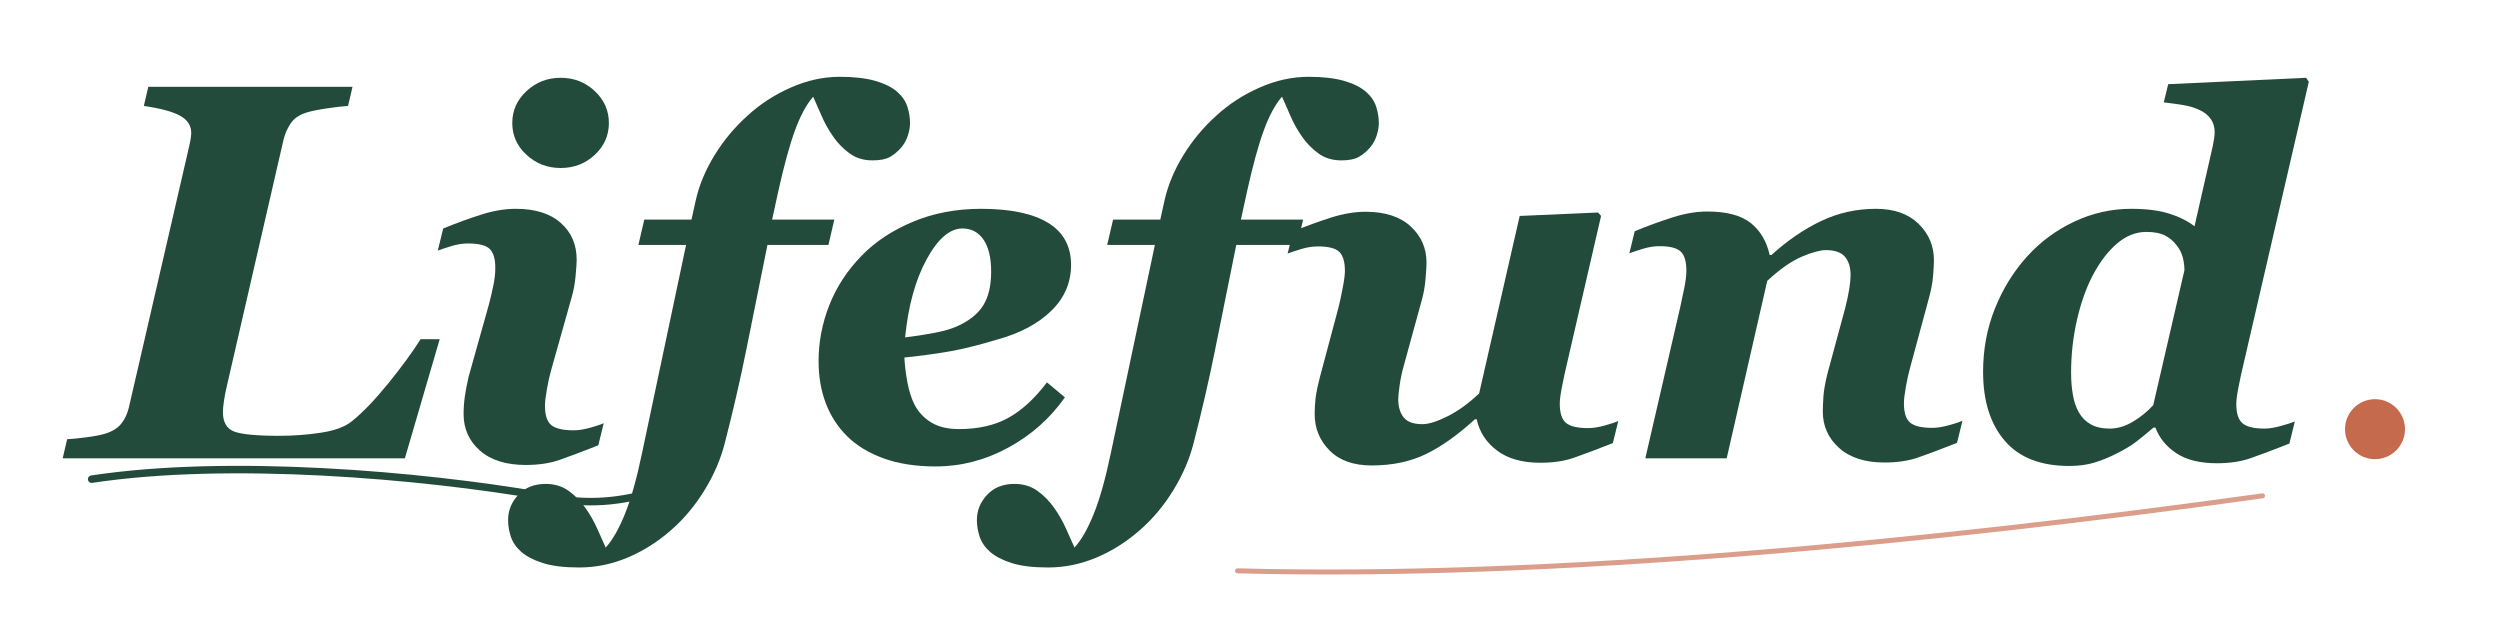
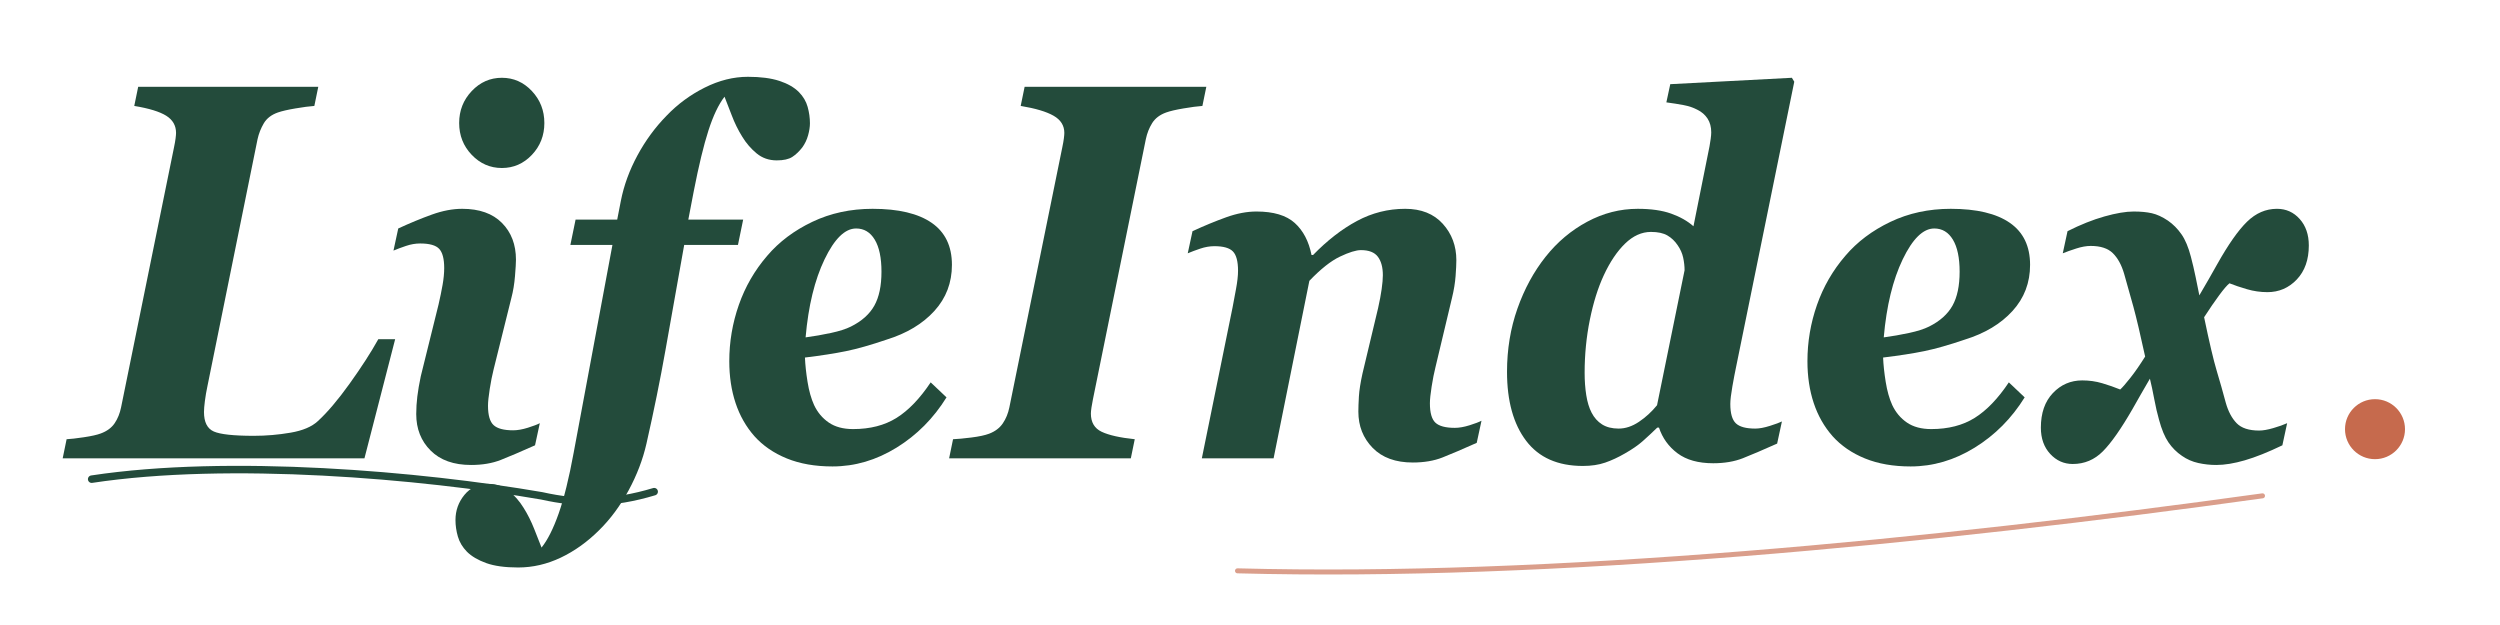
<svg xmlns="http://www.w3.org/2000/svg" width="600" height="150" viewBox="0 0 600 150">
-   <g fill="#234b3b">
+   <g fill="#234b3b" transform="translate(1.777148 0) scale(0.88187 1)">
    <path d="M105.526 81.41 97.169 110H15.044L16.112 105.413Q17.683 105.35 20.793 104.942Q23.904 104.533 25.412 104.031Q27.925 103.214 29.182 101.58Q30.439 99.946 30.941 97.747L45.331 35.415Q45.645 34.095 45.77 33.216Q45.896 32.336 45.896 31.896Q45.896 29.257 43.226 27.78Q40.555 26.304 34.523 25.424L35.591 20.837H84.602L83.534 25.424Q81.524 25.55 78.382 26.021Q75.24 26.492 73.606 26.995Q70.967 27.812 69.773 29.603Q68.579 31.393 68.077 33.404L54.442 92.658Q54.002 94.48 53.75 96.208Q53.499 97.936 53.499 98.878Q53.499 102.523 56.17 103.559Q58.84 104.596 67.071 104.596Q72.098 104.596 77.062 103.842Q82.026 103.088 84.477 101.077Q88.373 97.936 93.148 92.061Q97.923 86.186 100.94 81.41Z" />
    <path d="M144.893 101.563 143.595 106.873Q137.754 109.174 134.273 110.383Q130.792 111.593 126.19 111.593Q119.11 111.593 115.187 108.142Q111.263 104.69 111.263 99.38Q111.263 97.315 111.558 95.162Q111.853 93.008 112.502 90.294L117.34 73.066Q117.989 70.588 118.432 68.376Q118.874 66.163 118.874 64.334Q118.874 61.03 117.517 59.732Q116.16 58.434 112.325 58.434Q110.437 58.434 108.461 59.024Q106.484 59.614 105.068 60.145L106.366 54.835Q111.145 52.888 115.511 51.502Q119.877 50.115 123.771 50.115Q130.792 50.115 134.598 53.508Q138.403 56.9 138.403 62.328Q138.403 63.449 138.138 66.281Q137.872 69.113 137.164 71.473L132.326 88.642Q131.736 90.707 131.264 93.362Q130.792 96.017 130.792 97.374Q130.792 100.796 132.326 102.035Q133.86 103.274 137.636 103.274Q139.406 103.274 141.648 102.654Q143.89 102.035 144.893 101.563ZM146.132 29.524Q146.132 34.008 142.74 37.165Q139.347 40.321 134.568 40.321Q129.789 40.321 126.367 37.165Q122.945 34.008 122.945 29.524Q122.945 25.04 126.367 21.854Q129.789 18.668 134.568 18.668Q139.347 18.668 142.74 21.854Q146.132 25.04 146.132 29.524Z" />
    <path d="M184.187 58.788Q181.237 73.361 179.084 84.07Q176.93 94.778 173.921 106.46Q172.446 112.183 169.054 117.7Q165.661 123.216 161.059 127.228Q156.221 131.476 150.587 133.836Q144.952 136.196 138.993 136.196Q133.624 136.196 130.291 135.134Q126.957 134.072 125.069 132.42Q123.24 130.768 122.591 128.762Q121.942 126.756 121.942 124.809Q121.942 121.387 124.391 118.761Q126.839 116.136 130.969 116.136Q134.155 116.136 136.486 117.817Q138.816 119.499 140.468 121.859Q142.12 124.16 143.389 126.992Q144.657 129.824 145.365 131.417Q147.843 128.703 150.026 123.245Q152.209 117.788 154.097 108.702L164.658 58.788H153.212L154.628 52.711H165.956L166.959 48.168Q168.198 42.622 171.473 37.282Q174.747 31.943 179.408 27.754Q183.892 23.624 189.763 21.028Q195.633 18.432 201.533 18.432Q206.666 18.432 210.059 19.406Q213.451 20.379 215.398 22.09Q217.168 23.683 217.788 25.66Q218.407 27.636 218.407 29.583Q218.407 30.881 217.906 32.474Q217.404 34.067 216.342 35.365Q215.044 36.84 213.599 37.666Q212.153 38.492 209.38 38.492Q206.194 38.492 203.893 36.811Q201.592 35.129 199.999 32.828Q198.288 30.409 197.108 27.636Q195.928 24.863 195.161 23.211Q192.742 25.984 190.795 31.294Q188.848 36.604 186.783 45.926L185.308 52.711H200.235L198.819 58.788Z" />
    <path d="M224.543 111.947Q217.463 111.947 212.124 110.029Q206.784 108.112 203.303 104.69Q199.881 101.268 198.17 96.725Q196.459 92.182 196.459 86.695Q196.459 79.733 199.055 73.184Q201.651 66.635 206.784 61.384Q211.622 56.369 219.056 53.242Q226.49 50.115 235.458 50.115Q246.019 50.115 251.536 53.478Q257.052 56.841 257.052 63.567Q257.052 69.998 252.273 74.63Q247.494 79.261 239.293 81.503Q232.803 83.45 228.231 84.276Q223.658 85.102 217.05 85.81Q217.168 88.406 217.758 91.651Q218.348 94.896 219.528 97.197Q220.944 99.852 223.54 101.416Q226.136 102.979 230.148 102.979Q237.11 102.979 241.978 100.294Q246.845 97.61 251.27 91.769L255.577 95.368Q250.267 102.92 241.978 107.434Q233.688 111.947 224.543 111.947ZM237.877 65.219Q237.877 60.204 236.048 57.52Q234.219 54.835 230.974 54.835Q226.431 54.835 222.39 62.24Q218.348 69.644 217.227 80.972Q220.708 80.559 224.13 79.91Q227.552 79.261 229.558 78.376Q233.983 76.429 235.93 73.361Q237.877 70.293 237.877 65.219Z" />
-     <path d="M296.7 58.788Q293.75 73.361 291.597 84.07Q289.443 94.778 286.434 106.46Q284.959 112.183 281.567 117.7Q278.174 123.216 273.572 127.228Q268.734 131.476 263.1 133.836Q257.465 136.196 251.506 136.196Q246.137 136.196 242.804 135.134Q239.47 134.072 237.582 132.42Q235.753 130.768 235.104 128.762Q234.455 126.756 234.455 124.809Q234.455 121.387 236.904 118.761Q239.352 116.136 243.482 116.136Q246.668 116.136 248.999 117.817Q251.329 119.499 252.981 121.859Q254.633 124.16 255.902 126.992Q257.17 129.824 257.878 131.417Q260.356 128.703 262.539 123.245Q264.722 117.788 266.61 108.702L277.171 58.788H265.725L267.141 52.711H278.469L279.472 48.168Q280.711 42.622 283.986 37.282Q287.26 31.943 291.921 27.754Q296.405 23.624 302.276 21.028Q308.146 18.432 314.046 18.432Q319.179 18.432 322.572 19.406Q325.964 20.379 327.911 22.09Q329.681 23.683 330.301 25.66Q330.92 27.636 330.92 29.583Q330.92 30.881 330.419 32.474Q329.917 34.067 328.855 35.365Q327.557 36.84 326.112 37.666Q324.666 38.492 321.893 38.492Q318.707 38.492 316.406 36.811Q314.105 35.129 312.512 32.828Q310.801 30.409 309.621 27.636Q308.441 24.863 307.674 23.211Q305.255 25.984 303.308 31.294Q301.361 36.604 299.296 45.926L297.821 52.711H312.748L311.332 58.788Z" />
-     <path d="M354.402 100.619H353.989Q347.794 106.283 342.189 108.997Q336.584 111.711 329.209 111.711Q322.66 111.711 319.091 108.112Q315.521 104.513 315.521 99.38Q315.521 97.551 315.728 95.663Q315.934 93.775 316.819 90.353L321.244 73.774Q321.657 72.122 322.218 69.261Q322.778 66.399 322.778 65.042Q322.778 61.797 321.451 60.47Q320.123 59.142 316.288 59.142Q314.4 59.142 312.424 59.732Q310.447 60.322 309.031 60.853L310.329 55.543Q315.108 53.596 319.474 52.21Q323.84 50.823 327.734 50.823Q334.755 50.823 338.561 54.334Q342.366 57.844 342.366 63.036Q342.366 64.098 342.13 66.93Q341.894 69.762 341.186 72.181L336.879 87.875Q336.289 89.94 335.935 92.329Q335.581 94.719 335.581 95.781Q335.581 98.554 336.879 100.177Q338.177 101.799 341.363 101.799Q343.664 101.799 347.47 99.882Q351.275 97.964 354.992 94.424L364.727 51.826L383.548 51L384.256 51.826L375.878 88.111Q375.465 89.822 374.905 92.654Q374.344 95.486 374.344 96.843Q374.344 100.265 375.849 101.504Q377.353 102.743 381.129 102.743Q382.899 102.743 385.141 102.124Q387.383 101.504 388.386 101.032L387.088 106.342Q381.247 108.643 377.766 109.852Q374.285 111.062 369.683 111.062Q363.193 111.062 359.299 108.142Q355.405 105.221 354.402 100.619Z" />
-     <path d="M470.986 100.973 469.688 106.283Q463.847 108.584 460.366 109.793Q456.885 111.003 452.283 111.003Q445.262 111.003 441.368 107.493Q437.474 103.982 437.474 98.79Q437.474 97.374 437.622 95.161Q437.769 92.949 438.595 89.645L442.843 73.951Q443.492 71.414 443.817 69.379Q444.141 67.343 444.141 66.045Q444.141 63.213 442.784 61.62Q441.427 60.027 438.182 60.027Q436.176 60.027 432.459 61.591Q428.742 63.154 424.14 67.402L414.405 110H394.876L403.254 73.715Q403.608 72.063 404.169 69.408Q404.729 66.753 404.729 64.983Q404.729 61.62 403.343 60.352Q401.956 59.083 398.298 59.083Q396.41 59.083 394.434 59.673Q392.457 60.263 391.041 60.794L392.339 55.484Q397.118 53.537 401.484 52.151Q405.85 50.764 409.744 50.764Q416.706 50.764 420.158 53.508Q423.609 56.251 424.73 61.207H425.143Q430.925 55.956 437.091 53.035Q443.256 50.115 450.218 50.115Q456.767 50.115 460.455 53.714Q464.142 57.313 464.142 62.446Q464.142 63.803 463.936 66.252Q463.729 68.7 462.962 71.473L458.478 88.052Q457.888 90.117 457.416 92.772Q456.944 95.427 456.944 96.784Q456.944 100.206 458.449 101.445Q459.953 102.684 463.729 102.684Q465.499 102.684 467.741 102.064Q469.983 101.445 470.986 100.973Z" />
-     <path d="M517.301 102.625H516.829Q514.764 104.395 512.876 105.87Q510.988 107.345 508.038 108.82Q505.265 110.236 502.64 111.032Q500.014 111.829 496.592 111.829Q486.326 111.829 481.134 105.781Q475.942 99.734 475.942 89.232Q475.942 81.149 478.774 74.069Q481.606 66.989 486.444 61.62Q491.223 56.31 497.772 53.213Q504.321 50.115 511.519 50.115Q516.947 50.115 520.605 51.266Q524.263 52.416 526.682 54.304L531.048 35.129Q531.225 34.303 531.373 33.33Q531.52 32.356 531.52 31.766Q531.52 29.819 530.517 28.462Q529.514 27.105 527.744 26.338Q526.092 25.571 523.968 25.217Q521.844 24.863 519.307 24.568L520.369 20.202L553.468 18.668L554.117 19.612L538.246 88.229Q537.833 89.94 537.273 92.743Q536.712 95.545 536.712 96.961Q536.712 100.324 538.217 101.593Q539.721 102.861 543.497 102.861Q545.149 102.861 547.48 102.212Q549.81 101.563 550.754 101.15L549.456 106.46Q543.615 108.761 540.134 109.971Q536.653 111.18 532.051 111.18Q525.974 111.18 522.346 108.791Q518.717 106.401 517.301 102.625ZM524.263 64.865Q524.263 63.39 523.88 61.827Q523.496 60.263 522.375 58.847Q521.254 57.372 519.602 56.517Q517.95 55.661 515.118 55.661Q511.342 55.661 508.068 58.464Q504.793 61.266 502.256 66.104Q499.896 70.588 498.48 76.754Q497.064 82.919 497.064 89.468Q497.064 92.359 497.507 94.837Q497.949 97.315 498.952 99.026Q500.014 100.855 501.814 101.858Q503.613 102.861 506.327 102.861Q509.1 102.861 511.844 101.239Q514.587 99.616 516.77 97.256Z" />
+     <path d="M256.287 110 257.355 105.413Q259.177 105.35 262.319 105.005Q265.461 104.659 267.158 104.094Q269.608 103.277 270.896 101.612Q272.184 99.946 272.687 97.747L287.076 35.415Q287.39 34.095 287.516 33.216Q287.642 32.336 287.642 31.896Q287.642 29.257 284.72 27.78Q281.798 26.304 275.766 25.424L276.834 20.837H326.285L325.217 25.424Q323.206 25.55 320.065 26.021Q316.923 26.492 315.352 26.995Q312.776 27.812 311.55 29.54Q310.325 31.268 309.822 33.404L295.433 95.799Q295.182 96.867 295.025 97.81Q294.868 98.753 294.868 99.255Q294.868 102.397 297.79 103.622Q300.711 104.848 306.806 105.413L305.738 110Z" />
+     <path d="M401.173 100.973 399.875 106.283Q394.034 108.584 390.553 109.793Q387.072 111.003 382.47 111.003Q375.449 111.003 371.555 107.493Q367.661 103.982 367.661 98.79Q367.661 97.374 367.808 95.161Q367.956 92.949 368.782 89.645L373.03 73.951Q373.679 71.414 374.003 69.379Q374.328 67.343 374.328 66.045Q374.328 63.213 372.971 61.62Q371.614 60.027 368.369 60.027Q366.363 60.027 362.646 61.591Q358.929 63.154 354.327 67.402L344.592 110H325.063L333.441 73.715Q333.795 72.063 334.355 69.408Q334.916 66.753 334.916 64.983Q334.916 61.62 333.529 60.352Q332.143 59.083 328.485 59.083Q326.597 59.083 324.62 59.673Q322.644 60.263 321.228 60.794L322.526 55.484Q327.305 53.537 331.671 52.151Q336.037 50.764 339.931 50.764Q346.893 50.764 350.344 53.508Q353.796 56.251 354.917 61.207H355.33Q361.112 55.956 367.277 53.035Q373.443 50.115 380.405 50.115Q386.954 50.115 390.641 53.714Q394.329 57.313 394.329 62.446Q394.329 63.803 394.122 66.252Q393.916 68.7 393.149 71.473L388.665 88.052Q388.075 90.117 387.603 92.772Q387.131 95.427 387.131 96.784Q387.131 100.206 388.635 101.445Q390.14 102.684 393.916 102.684Q395.686 102.684 397.928 102.064Q400.17 101.445 401.173 100.973Z" />
+     <path d="M449.478 102.625H449.006Q446.941 104.395 445.053 105.87Q443.165 107.345 440.215 108.82Q437.442 110.236 434.816 111.032Q432.191 111.829 428.769 111.829Q418.503 111.829 413.311 105.781Q408.119 99.734 408.119 89.232Q408.119 81.149 410.951 74.069Q413.783 66.989 418.621 61.62Q423.4 56.31 429.949 53.213Q436.498 50.115 443.696 50.115Q449.124 50.115 452.782 51.266Q456.44 52.416 458.859 54.304L463.225 35.129Q463.402 34.303 463.549 33.33Q463.697 32.356 463.697 31.766Q463.697 29.819 462.694 28.462Q461.691 27.105 459.921 26.338Q458.269 25.571 456.145 25.217Q454.021 24.863 451.484 24.568L452.546 20.202L485.645 18.668L486.294 19.612L470.423 88.229Q470.01 89.94 469.449 92.743Q468.889 95.545 468.889 96.961Q468.889 100.324 470.393 101.593Q471.898 102.861 475.674 102.861Q477.326 102.861 479.656 102.212Q481.987 101.563 482.931 101.15L481.633 106.46Q475.792 108.761 472.311 109.971Q468.83 111.18 464.228 111.18Q458.151 111.18 454.522 108.791Q450.894 106.401 449.478 102.625ZM456.44 64.865Q456.44 63.39 456.056 61.827Q455.673 60.263 454.552 58.847Q453.431 57.372 451.779 56.517Q450.127 55.661 447.295 55.661Q443.519 55.661 440.244 58.464Q436.97 61.266 434.433 66.104Q432.073 70.588 430.657 76.754Q429.241 82.919 429.241 89.468Q429.241 92.359 429.683 94.837Q430.126 97.315 431.129 99.026Q432.191 100.855 433.99 101.858Q435.79 102.861 438.504 102.861Q441.277 102.861 444.02 101.239Q446.764 99.616 448.947 97.256Z" />
+     <path d="M517.961 111.947Q510.881 111.947 505.541 110.029Q500.202 108.112 496.721 104.69Q493.299 101.268 491.588 96.725Q489.877 92.182 489.877 86.695Q489.877 79.733 492.473 73.184Q495.069 66.635 500.202 61.384Q505.04 56.369 512.474 53.242Q519.908 50.115 528.876 50.115Q539.437 50.115 544.953 53.478Q550.47 56.841 550.47 63.567Q550.47 69.998 545.691 74.63Q540.912 79.261 532.711 81.503Q526.221 83.45 521.648 84.276Q517.076 85.102 510.468 85.81Q510.586 88.406 511.176 91.651Q511.766 94.896 512.946 97.197Q514.362 99.852 516.958 101.416Q519.554 102.979 523.566 102.979Q530.528 102.979 535.395 100.294Q540.263 97.61 544.688 91.769L548.995 95.368Q543.685 102.92 535.395 107.434Q527.106 111.947 517.961 111.947ZM531.295 65.219Q531.295 60.204 529.466 57.52Q527.637 54.835 524.392 54.835Q519.849 54.835 515.807 62.24Q511.766 69.644 510.645 80.972Q514.126 80.559 517.548 79.91Q520.97 79.261 522.976 78.376Q527.401 76.429 529.348 73.361Q531.295 70.293 531.295 65.219Z" />
+     <path d="M626.328 58.906Q626.328 64.039 623.053 67.078Q619.779 70.116 615.059 70.116Q612.227 70.116 609.483 69.408Q606.74 68.7 604.734 67.992Q603.79 68.641 601.961 70.824Q600.132 73.007 597.831 76.134Q599.955 85.161 601.253 88.966Q602.551 92.772 603.731 96.666Q604.734 99.793 606.681 101.563Q608.628 103.333 612.817 103.333Q614.351 103.333 616.652 102.743Q618.953 102.153 620.428 101.563L619.13 106.873Q613.289 109.351 608.923 110.472Q604.557 111.593 601.135 111.593Q598.657 111.593 596.238 111.121Q593.819 110.649 591.813 109.41Q589.63 108.112 588.125 106.165Q586.621 104.218 585.559 100.737Q584.851 98.554 584.261 95.781Q583.671 93.008 583.081 90.884Q581.37 93.421 580.603 94.66Q579.836 95.899 578.361 98.141Q573.7 105.28 570.278 108.319Q566.856 111.357 562.077 111.357Q558.478 111.357 555.941 108.938Q553.404 106.519 553.404 102.625Q553.404 97.374 556.678 94.335Q559.953 91.297 564.673 91.297Q567.505 91.297 570.101 91.975Q572.697 92.654 574.998 93.48Q575.883 92.772 577.741 90.707Q579.6 88.642 581.783 85.574Q579.836 77.668 578.597 73.656Q577.358 69.644 576.06 65.691Q574.998 62.505 572.992 60.764Q570.986 59.024 566.974 59.024Q565.204 59.024 563.021 59.644Q560.838 60.263 559.363 60.794L560.661 55.484Q565.971 53.124 570.72 51.944Q575.47 50.764 578.656 50.764Q581.547 50.764 583.612 51.177Q585.677 51.59 587.978 52.947Q590.102 54.245 591.665 56.222Q593.229 58.198 594.232 61.62Q594.94 63.98 595.53 66.517Q596.12 69.054 596.533 70.883Q597.772 68.995 599.099 66.989Q600.427 64.983 601.371 63.449Q605.914 56.31 609.513 53.213Q613.112 50.115 617.655 50.115Q621.372 50.115 623.85 52.564Q626.328 55.012 626.328 58.906Z" />
  </g>
  <path d="M22 115C55 110 101 114 130 119C139 121 147 121 157 118" fill="none" stroke="#234b3b" stroke-width="1.8" stroke-linecap="round" />
  <path d="M297 137C372 139 464 130 543 119" fill="none" stroke="#c66a4d" stroke-width="1.2" stroke-linecap="round" opacity=".65" />
  <circle cx="570" cy="103" r="7.2" fill="#c66a4d" />
</svg>
